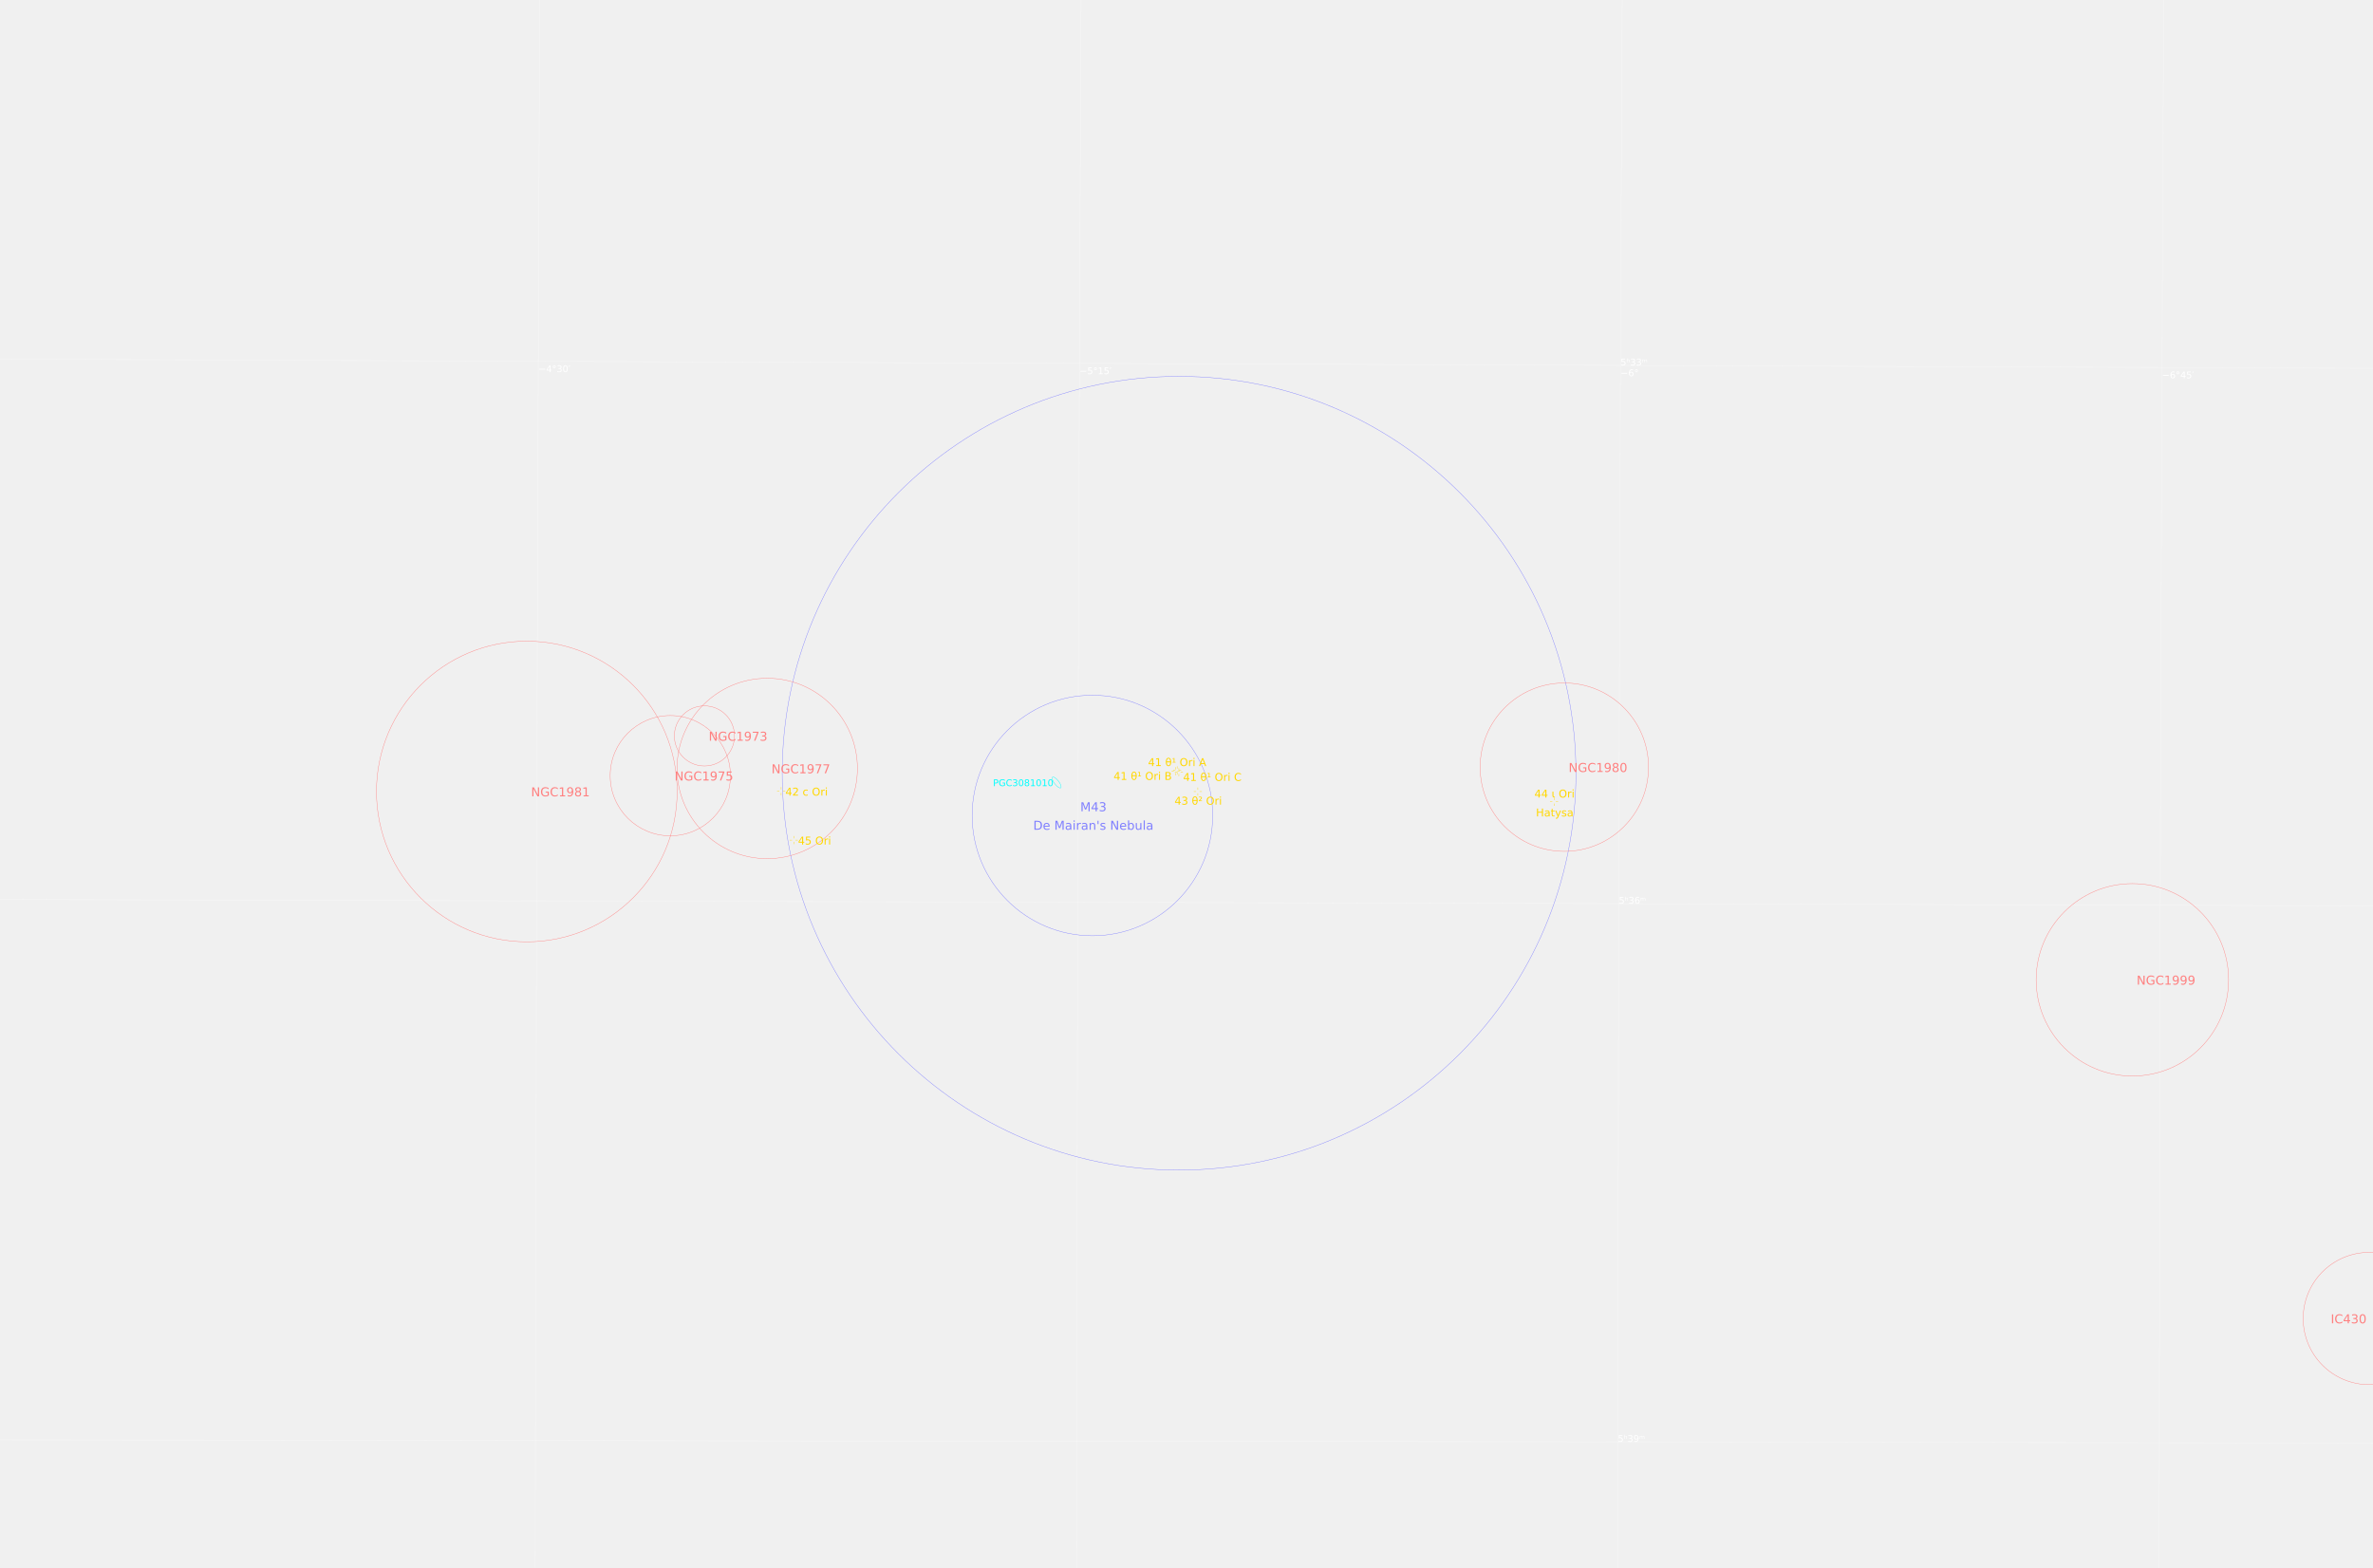
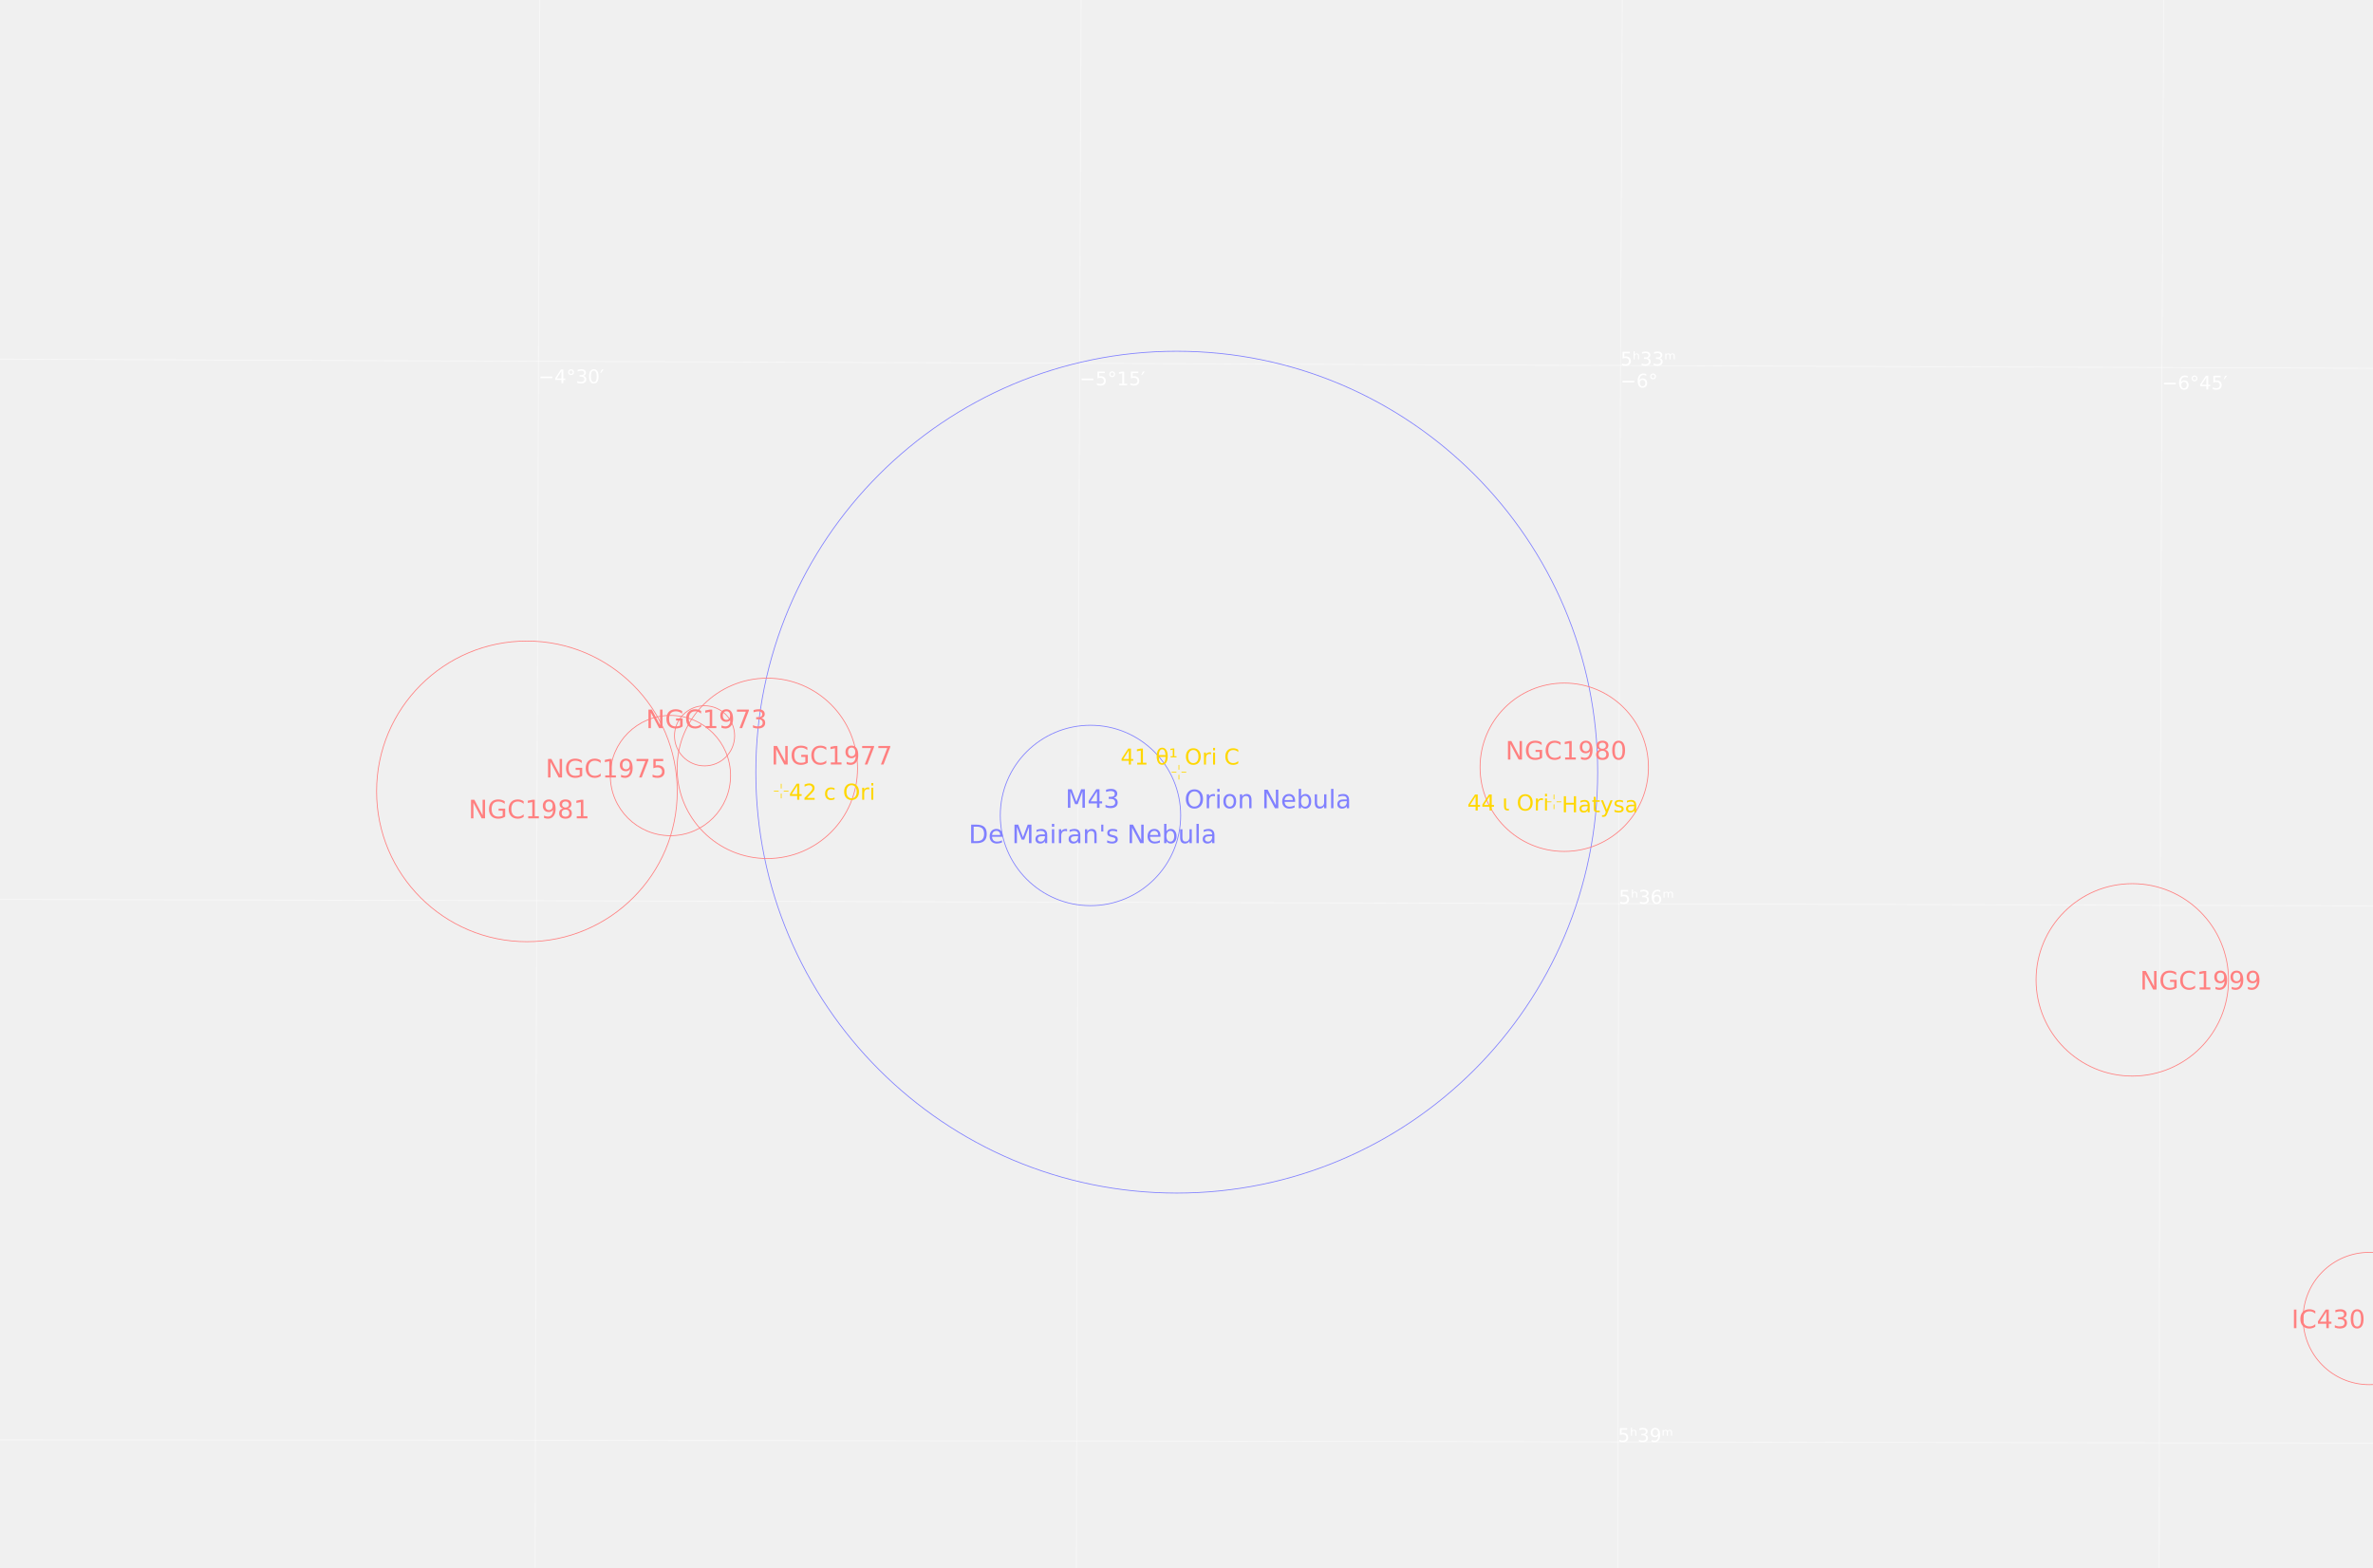
<svg xmlns="http://www.w3.org/2000/svg" viewBox="0 0 6155 4065" version="1.2" baseProfile="tiny">
  <defs>
</defs>
  <g fill="none" stroke="black" stroke-width="1" fill-rule="evenodd" stroke-linecap="square" stroke-linejoin="bevel">
    <g fill="none" stroke="#000000" stroke-opacity="1" stroke-width="1" stroke-linecap="square" stroke-linejoin="bevel" transform="matrix(1,0,0,1,0,0)" font-family="SF Pro Text" font-size="12" font-weight="400" font-style="normal">
</g>
-     <g fill="none" stroke="#ffffff" stroke-opacity="0.502" stroke-width="1" stroke-linecap="square" stroke-linejoin="miter" stroke-miterlimit="2" transform="matrix(1,0,0,1,0,0)" font-family="SF Pro Text" font-size="12" font-weight="400" font-style="normal">
-       <polyline fill="none" vector-effect="none" points="7020.29,-434.855 7018.26,-87.989 7016.4,258.847 7014.69,605.674 7013.14,952.494 7011.73,1299.29 7010.47,1646.05 7009.34,1992.77 7008.36,2339.44 7007.53,2686.07 7006.84,3032.68 7006.3,3379.3 7005.91,3725.93 7005.66,4072.58 " />
-       <polyline fill="none" vector-effect="none" points="5614.8,-442.065 5612.85,-94.793 5611.02,252.437 5609.33,599.667 5607.8,946.904 5606.42,1294.12 5605.2,1641.28 5604.13,1988.39 5603.19,2335.43 5602.39,2682.44 5601.72,3029.42 5601.2,3376.41 5600.81,3723.42 5600.55,4070.47 " />
-       <polyline fill="none" vector-effect="none" points="4210.09,-449.076 4208.18,-101.364 4206.38,246.293 4204.66,593.903 4203.16,941.47 4201.9,1289 4200.77,1636.49 4199.76,1983.94 4198.86,2331.37 4198.07,2678.78 4197.39,3026.18 4196.8,3373.58 4196.31,3721.02 4195.94,4068.51 " />
-       <polyline fill="none" vector-effect="none" points="2806.22,-456.027 2804.54,-107.882 2802.93,240.195 2801.39,588.21 2799.97,936.172 2798.66,1284.09 2797.47,1631.97 2796.42,1979.84 2795.5,2327.7 2794.68,2675.57 2793.95,3023.46 2793.28,3371.38 2792.67,3719.31 2792.15,4067.28 " />
-       <polyline fill="none" vector-effect="none" points="1401.92,-463.071 1400.42,-114.454 1398.98,234.062 1397.61,582.486 1396.29,930.85 1395.05,1279.18 1393.91,1627.48 1392.87,1975.78 1391.94,2324.07 1391.1,2672.36 1390.31,3020.67 1389.61,3368.99 1388.85,3717.33 1388.17,4065.7 " />
-       <polyline fill="none" vector-effect="none" points="7020.29,-434.855 6650.63,-436.777 6281.07,-438.677 5911.61,-440.561 5542.2,-442.431 5172.83,-444.285 4803.5,-446.128 4434.21,-447.964 4064.95,-449.795 3695.78,-451.623 3326.71,-453.45 2957.68,-455.276 2588.62,-457.106 2219.49,-458.941 1850.26,-460.789 1480.93,-462.664 1111.5,-464.592 741.975,-466.61 372.389,-468.728 2.777,-470.843 " />
-       <polyline fill="none" vector-effect="none" points="7013.11,958.83 6643.54,957.347 6274.04,955.872 5904.59,954.411 5535.17,952.964 5165.79,951.527 4796.44,950.097 4427.17,948.676 4058.07,947.266 3689.09,945.867 3320.21,944.477 2951.34,943.095 2582.43,941.715 2213.47,940.334 1844.41,938.941 1475.24,937.522 1105.95,936.06 736.557,934.54 367.053,932.972 -2.509,931.394 " />
-       <polyline fill="none" vector-effect="none" points="7008.33,2352.1 6638.8,2351.09 6269.33,2350.07 5899.93,2349 5530.57,2347.9 5161.27,2346.8 4792.03,2345.73 4422.86,2344.68 4053.77,2343.67 3684.74,2342.69 3315.78,2341.74 2946.86,2340.8 2577.97,2339.86 2209.05,2338.92 1840.03,2337.97 1470.88,2337 1101.6,2336.02 732.243,2335.04 362.847,2334.05 -6.595,2333.06 " />
-       <polyline fill="none" vector-effect="none" points="7005.89,3744.93 6636.34,3744.32 6266.88,3743.68 5897.53,3743 5528.21,3742.3 5158.89,3741.64 4789.6,3741.01 4420.36,3740.4 4051.19,3739.85 3682.09,3739.36 3313.06,3738.94 2944.07,3738.54 2575.08,3738.15 2206.07,3737.73 1836.98,3737.23 1467.79,3736.57 1098.47,3735.91 729.124,3735.42 359.823,3735.14 -9.516,3734.72 " />
+     <g fill="none" stroke="#ffffff" stroke-opacity="0.502" stroke-width="2.05" stroke-linecap="square" stroke-linejoin="miter" stroke-miterlimit="2" transform="matrix(1,0,0,1,0,0)" font-family="SF Pro Text" font-size="12" font-weight="400" font-style="normal">
+       <polyline fill="none" vector-effect="none" points="7020.33,-434.951 7018.29,-88.096 7016.42,258.725 7014.7,605.531 7013.14,952.331 7011.73,1299.12 7010.47,1645.87 7009.35,1992.59 7008.35,2339.25 7007.5,2685.88 7006.79,3032.49 7006.24,3379.1 7005.85,3725.74 7005.62,4072.42 " />
+       <polyline fill="none" vector-effect="none" points="5614.85,-441.921 5612.87,-94.678 5611.01,252.526 5609.26,599.726 5607.66,946.941 5606.24,1294.15 5605,1641.32 5603.93,1988.43 5603,2335.48 5602.2,2682.48 5601.54,3029.46 5601.04,3376.46 5600.69,3723.51 5600.47,4070.64 " />
+       <polyline fill="none" vector-effect="none" points="4210.27,-448.738 4208.38,-100.984 4206.55,246.668 4204.82,594.238 4203.22,941.762 4201.79,1289.25 4200.55,1636.7 4199.52,1984.1 4198.67,2331.47 4197.93,2678.82 4197.3,3026.18 4196.75,3373.59 4196.29,3721.07 4195.93,4068.62 " />
+       <polyline fill="none" vector-effect="none" points="2806.27,-456.301 2804.6,-108.175 2803.05,239.932 2801.61,588.018 2800.27,936.056 2799.04,1284.03 2797.79,1631.93 2796.65,1979.74 2795.64,2327.47 2794.75,2675.17 2793.95,3022.88 2793.19,3370.68 2792.49,3718.61 2792.06,4066.63 " />
+       <polyline fill="none" vector-effect="none" points="1402.04,-463.15 1400.58,-114.519 1399.21,233.994 1397.93,582.398 1396.71,930.726 1395.53,1279 1394.38,1627.23 1393.2,1975.42 1392.1,2323.58 1391.12,2671.73 1390.23,3019.9 1389.45,3368.15 1388.77,3716.67 1388.18,4065.5 " />
+       <polyline fill="none" vector-effect="none" points="7020.33,-434.951 6650.67,-436.821 6281.11,-438.671 5911.65,-440.494 5542.26,-442.265 5172.92,-443.997 4803.63,-445.747 4434.38,-447.579 4065.16,-449.503 3696,-451.484 3326.87,-453.489 2957.77,-455.489 2588.66,-457.449 2219.52,-459.321 1850.32,-461.077 1481.05,-462.782 1111.69,-464.54 742.218,-466.47 372.65,-468.632 3.027,-470.85 " />
+       <polyline fill="none" vector-effect="none" points="7013.11,958.687 6643.51,957.246 6273.97,955.814 5904.48,954.408 5535.03,953.037 5165.64,951.7 4796.35,950.368 4427.2,948.993 4058.17,947.561 3689.22,946.081 3320.35,944.57 2951.57,943.052 2582.88,941.556 2213.94,940.115 1844.85,938.739 1475.68,937.397 1106.39,936.028 736.963,934.571 367.394,933.01 -2.251,931.404 " />
+       <polyline fill="none" vector-effect="none" points="7008.32,2351.96 6638.76,2351.01 6269.27,2350.05 5899.8,2349.04 5530.37,2347.99 5161.01,2346.94 4791.75,2345.89 4422.62,2344.84 4053.62,2343.79 3684.71,2342.73 3315.86,2341.68 2947.01,2340.64 2578.12,2339.61 2209.18,2338.58 1840.19,2337.55 1471.05,2336.55 1101.81,2335.6 732.541,2334.72 363.075,2333.87 -6.443,2333.01 " />
+       <polyline fill="none" vector-effect="none" points="7005.83,3744.8 6636.25,3744.23 6266.78,3743.66 5897.41,3743.08 5528.1,3742.47 5158.8,3741.86 4789.54,3741.23 4420.34,3740.58 4051.19,3739.92 3682.09,3739.23 3313.01,3738.55 2943.91,3737.95 2575.04,3737.5 2206.06,3737.17 1836.92,3736.54 1467.72,3735.95 1098.48,3735.54 729.206,3735.3 359.936,3735.04 -9.394,3734.71 " />
    </g>
-     <g fill="none" stroke="#8080ff" stroke-opacity="1" stroke-width="1" stroke-linecap="square" stroke-linejoin="miter" stroke-miterlimit="2" transform="matrix(1,0,0,1,0,0)" font-family="DejaVu Sans" font-size="64" font-weight="400" font-style="normal">
-       <ellipse cx="3058.25" cy="2005.69" rx="1029.4" ry="1029.4" />
-       <ellipse cx="2833.46" cy="2115.31" rx="311.94" ry="311.94" />
+     <g fill="none" stroke="#8080ff" stroke-opacity="1" stroke-width="2.05" stroke-linecap="square" stroke-linejoin="miter" stroke-miterlimit="2" transform="matrix(1,0,0,1,0,0)" font-family="DejaVu Sans" font-size="131" font-weight="400" font-style="normal">
+       <ellipse cx="3052.19" cy="2002.87" rx="1091.79" ry="1091.79" />
+       <ellipse cx="2828.45" cy="2115.2" rx="233.955" ry="233.955" />
    </g>
-     <g fill="none" stroke="#ff8080" stroke-opacity="1" stroke-width="1" stroke-linecap="square" stroke-linejoin="miter" stroke-miterlimit="2" transform="matrix(1,0,0,1,0,0)" font-family="DejaVu Sans" font-size="64" font-weight="400" font-style="normal">
-       <circle cx="6145.46" cy="3420.08" r="171.567" />
-       <ellipse cx="5530.9" cy="2541.57" rx="249.552" ry="249.552" />
-       <circle cx="4057.5" cy="1989.97" r="218.358" />
-       <circle cx="1989.98" cy="1993.32" r="233.955" />
-       <circle cx="1827.13" cy="1908.91" r="77.985" />
-       <ellipse cx="1738.61" cy="2012.02" rx="155.97" ry="155.97" />
-       <circle cx="1366.44" cy="2053.08" r="389.926" />
+     <g fill="none" stroke="#ff8080" stroke-opacity="1" stroke-width="2.05" stroke-linecap="square" stroke-linejoin="miter" stroke-miterlimit="2" transform="matrix(1,0,0,1,0,0)" font-family="DejaVu Sans" font-size="131" font-weight="400" font-style="normal">
+       <circle cx="6145.32" cy="3420.08" r="171.567" />
+       <ellipse cx="5530.7" cy="2541.67" rx="249.552" ry="249.552" />
+       <ellipse cx="4057.31" cy="1990.16" rx="218.358" ry="218.358" />
+       <circle cx="1990.24" cy="1993.03" r="233.955" />
+       <circle cx="1827.47" cy="1908.62" r="77.985" />
+       <circle cx="1738.94" cy="2011.7" r="155.97" />
+       <ellipse cx="1366.71" cy="2052.73" rx="389.925" ry="389.925" />
    </g>
-     <g fill="none" stroke="#00ffff" stroke-opacity="1" stroke-width="1" stroke-linecap="square" stroke-linejoin="miter" stroke-miterlimit="2" transform="matrix(1,0,0,1,0,0)" font-family="DejaVu Sans" font-size="64" font-weight="400" font-style="normal">
- </g>
-     <g fill="none" stroke="#00ffff" stroke-opacity="1" stroke-width="1" stroke-linecap="square" stroke-linejoin="miter" stroke-miterlimit="2" transform="matrix(0.613293,0.789855,-0.789855,0.613293,2740.67,2029.63)" font-family="DejaVu Sans" font-size="64" font-weight="400" font-style="normal">
-       <ellipse cx="0" cy="0" rx="17.5" ry="5.93" />
+     <g fill="none" stroke="#ffd700" stroke-opacity="1" stroke-width="2.05" stroke-linecap="square" stroke-linejoin="miter" stroke-miterlimit="2" transform="matrix(1,0,0,1,0,0)" font-family="DejaVu Sans" font-size="131" font-weight="400" font-style="normal">
+       <polyline fill="none" vector-effect="none" points="4012.82,2079.9 4023.07,2079.9 " />
+       <polyline fill="none" vector-effect="none" points="4048.57,2079.9 4038.32,2079.9 " />
+       <polyline fill="none" vector-effect="none" points="4030.69,2097.77 4030.69,2087.52 " />
+       <polyline fill="none" vector-effect="none" points="4030.69,2062.02 4030.69,2072.27 " />
+       <polyline fill="none" vector-effect="none" points="3039.99,2003.1 3050.24,2003.1 " />
+       <polyline fill="none" vector-effect="none" points="3075.74,2003.1 3065.49,2003.1 " />
+       <polyline fill="none" vector-effect="none" points="3057.87,2020.97 3057.87,2010.72 " />
+       <polyline fill="none" vector-effect="none" points="3057.87,1985.22 3057.87,1995.47 " />
+       <polyline fill="none" vector-effect="none" points="2008.39,2051.91 2018.64,2051.91 " />
+       <polyline fill="none" vector-effect="none" points="2044.14,2051.91 2033.89,2051.91 " />
+       <polyline fill="none" vector-effect="none" points="2026.27,2069.79 2026.27,2059.54 " />
+       <polyline fill="none" vector-effect="none" points="2026.27,2034.04 2026.27,2044.29 " />
    </g>
-     <g fill="none" stroke="#00ffff" stroke-opacity="1" stroke-width="1" stroke-linecap="square" stroke-linejoin="miter" stroke-miterlimit="2" transform="matrix(1,0,0,1,0,0)" font-family="DejaVu Sans" font-size="64" font-weight="400" font-style="normal">
- </g>
-     <g fill="none" stroke="#ffd700" stroke-opacity="1" stroke-width="1" stroke-linecap="square" stroke-linejoin="miter" stroke-miterlimit="2" transform="matrix(1,0,0,1,0,0)" font-family="DejaVu Sans" font-size="64" font-weight="400" font-style="normal">
-       <polyline fill="none" vector-effect="none" points="4020.87,2079.73 4025.87,2079.73 " />
-       <polyline fill="none" vector-effect="none" points="4040.87,2079.73 4035.87,2079.73 " />
-       <polyline fill="none" vector-effect="none" points="4030.87,2089.73 4030.87,2084.73 " />
-       <polyline fill="none" vector-effect="none" points="4030.87,2069.73 4030.87,2074.73 " />
-       <polyline fill="none" vector-effect="none" points="3096.88,2053.19 3101.88,2053.19 " />
-       <polyline fill="none" vector-effect="none" points="3116.88,2053.19 3111.88,2053.19 " />
-       <polyline fill="none" vector-effect="none" points="3106.88,2063.19 3106.88,2058.19 " />
-       <polyline fill="none" vector-effect="none" points="3106.88,2043.19 3106.88,2048.19 " />
-       <polyline fill="none" vector-effect="none" points="3043.25,1998.1 3048.25,1998.1 " />
-       <polyline fill="none" vector-effect="none" points="3063.25,1998.1 3058.25,1998.1 " />
-       <polyline fill="none" vector-effect="none" points="3053.25,2008.1 3053.25,2003.1 " />
-       <polyline fill="none" vector-effect="none" points="3053.25,1988.1 3053.25,1993.1 " />
-       <polyline fill="none" vector-effect="none" points="3039.32,2000.49 3044.32,2000.49 " />
-       <polyline fill="none" vector-effect="none" points="3059.32,2000.49 3054.32,2000.49 " />
-       <polyline fill="none" vector-effect="none" points="3049.32,2010.49 3049.32,2005.49 " />
-       <polyline fill="none" vector-effect="none" points="3049.32,1990.49 3049.32,1995.49 " />
-       <polyline fill="none" vector-effect="none" points="2048.85,2179.11 2053.85,2179.11 " />
-       <polyline fill="none" vector-effect="none" points="2068.85,2179.11 2063.85,2179.11 " />
-       <polyline fill="none" vector-effect="none" points="2058.85,2189.11 2058.85,2184.11 " />
-       <polyline fill="none" vector-effect="none" points="2058.85,2169.11 2058.85,2174.11 " />
-       <polyline fill="none" vector-effect="none" points="2016.03,2052.2 2021.03,2052.2 " />
-       <polyline fill="none" vector-effect="none" points="2036.03,2052.2 2031.03,2052.2 " />
-       <polyline fill="none" vector-effect="none" points="2026.03,2062.2 2026.03,2057.2 " />
-       <polyline fill="none" vector-effect="none" points="2026.03,2042.2 2026.03,2047.2 " />
-       <polyline fill="none" vector-effect="none" points="3047.7,2003.09 3052.7,2003.09 " />
-       <polyline fill="none" vector-effect="none" points="3067.7,2003.09 3062.7,2003.09 " />
-       <polyline fill="none" vector-effect="none" points="3057.7,2013.09 3057.7,2008.09 " />
-       <polyline fill="none" vector-effect="none" points="3057.7,1993.09 3057.7,1998.09 " />
+     <g fill="none" stroke="#ffd700" stroke-opacity="1" stroke-width="1" stroke-linecap="square" stroke-linejoin="miter" stroke-miterlimit="2" transform="matrix(1,0,0,1,0,0)" font-family="DejaVu Sans" font-size="57" font-weight="400" font-style="normal">
+       <text fill="#ffd700" fill-opacity="1" stroke="none" xml:space="preserve" x="3805.77" y="2102.4" font-family="DejaVu Sans" font-size="57" font-weight="400" font-style="normal">44 ι </text>
+       <text fill="#ffd700" fill-opacity="1" stroke="none" xml:space="preserve" x="3933.77" y="2102.4" font-family="DejaVu Sans" font-size="57" font-weight="400" font-style="normal">Ori</text>
+       <text fill="#ffd700" fill-opacity="1" stroke="none" xml:space="preserve" x="4050.61" y="2106.9" font-family="DejaVu Sans" font-size="57" font-weight="400" font-style="normal">Hatysa</text>
+       <text fill="#ffd700" fill-opacity="1" stroke="none" xml:space="preserve" x="2906.36" y="1983.17" font-family="DejaVu Sans" font-size="57" font-weight="400" font-style="normal">41 θ¹ </text>
+       <text fill="#ffd700" fill-opacity="1" stroke="none" xml:space="preserve" x="3072.78" y="1983.17" font-family="DejaVu Sans" font-size="57" font-weight="400" font-style="normal">Ori C</text>
+       <text fill="#ffd700" fill-opacity="1" stroke="none" xml:space="preserve" x="2046.19" y="2074.41" font-family="DejaVu Sans" font-size="57" font-weight="400" font-style="normal">42 c Ori</text>
    </g>
-     <g fill="none" stroke="#ffd700" stroke-opacity="1" stroke-width="1" stroke-linecap="square" stroke-linejoin="miter" stroke-miterlimit="2" transform="matrix(1,0,0,1,0,0)" font-family="DejaVu Sans" font-size="28" font-weight="400" font-style="normal">
-       <text fill="#ffd700" fill-opacity="1" stroke="none" xml:space="preserve" x="3979.86" y="2068.73" font-family="DejaVu Sans" font-size="28" font-weight="400" font-style="normal">44 ι </text>
-       <text fill="#ffd700" fill-opacity="1" stroke="none" xml:space="preserve" x="4042.73" y="2068.73" font-family="DejaVu Sans" font-size="28" font-weight="400" font-style="normal">Ori</text>
-       <text fill="#ffd700" fill-opacity="1" stroke="none" xml:space="preserve" x="3983.86" y="2117.73" font-family="DejaVu Sans" font-size="28" font-weight="400" font-style="normal">Hatysa</text>
-       <text fill="#ffd700" fill-opacity="1" stroke="none" xml:space="preserve" x="3046.38" y="2087.19" font-family="DejaVu Sans" font-size="28" font-weight="400" font-style="normal">43 θ² </text>
-       <text fill="#ffd700" fill-opacity="1" stroke="none" xml:space="preserve" x="3128.13" y="2087.19" font-family="DejaVu Sans" font-size="28" font-weight="400" font-style="normal">Ori</text>
-       <text fill="#ffd700" fill-opacity="1" stroke="none" xml:space="preserve" x="2977.73" y="1987.1" font-family="DejaVu Sans" font-size="28" font-weight="400" font-style="normal">41 θ¹ </text>
-       <text fill="#ffd700" fill-opacity="1" stroke="none" xml:space="preserve" x="3059.48" y="1987.1" font-family="DejaVu Sans" font-size="28" font-weight="400" font-style="normal">Ori A</text>
-       <text fill="#ffd700" fill-opacity="1" stroke="none" xml:space="preserve" x="2888.31" y="2022.99" font-family="DejaVu Sans" font-size="28" font-weight="400" font-style="normal">41 θ¹ </text>
-       <text fill="#ffd700" fill-opacity="1" stroke="none" xml:space="preserve" x="2970.06" y="2022.99" font-family="DejaVu Sans" font-size="28" font-weight="400" font-style="normal">Ori B</text>
-       <text fill="#ffd700" fill-opacity="1" stroke="none" xml:space="preserve" x="2069.84" y="2190.61" font-family="DejaVu Sans" font-size="28" font-weight="400" font-style="normal">45 Ori</text>
-       <text fill="#ffd700" fill-opacity="1" stroke="none" xml:space="preserve" x="2037.03" y="2063.7" font-family="DejaVu Sans" font-size="28" font-weight="400" font-style="normal">42 c Ori</text>
-       <text fill="#ffd700" fill-opacity="1" stroke="none" xml:space="preserve" x="3068.69" y="2025.59" font-family="DejaVu Sans" font-size="28" font-weight="400" font-style="normal">41 θ¹ </text>
-       <text fill="#ffd700" fill-opacity="1" stroke="none" xml:space="preserve" x="3150.44" y="2025.59" font-family="DejaVu Sans" font-size="28" font-weight="400" font-style="normal">Ori C</text>
+     <g fill="none" stroke="#8080ff" stroke-opacity="1" stroke-width="1" stroke-linecap="square" stroke-linejoin="miter" stroke-miterlimit="2" transform="matrix(1,0,0,1,0,0)" font-family="DejaVu Sans" font-size="66" font-weight="400" font-style="normal">
+       <text fill="#8080ff" fill-opacity="1" stroke="none" xml:space="preserve" x="3072.11" y="2096.47" font-family="DejaVu Sans" font-size="66" font-weight="400" font-style="normal">Orion Nebula</text>
+       <text fill="#8080ff" fill-opacity="1" stroke="none" xml:space="preserve" x="2763.44" y="2095.28" font-family="DejaVu Sans" font-size="66" font-weight="400" font-style="normal">M43</text>
+       <text fill="#8080ff" fill-opacity="1" stroke="none" xml:space="preserve" x="2512.44" y="2187.13" font-family="DejaVu Sans" font-size="66" font-weight="400" font-style="normal">De Mairan's Nebula</text>
    </g>
-     <g fill="none" stroke="#8080ff" stroke-opacity="1" stroke-width="1" stroke-linecap="square" stroke-linejoin="miter" stroke-miterlimit="2" transform="matrix(1,0,0,1,0,0)" font-family="DejaVu Sans" font-size="32" font-weight="400" font-style="normal">
-       <text fill="#8080ff" fill-opacity="1" stroke="none" xml:space="preserve" x="2801.95" y="2104.31" font-family="DejaVu Sans" font-size="32" font-weight="400" font-style="normal">M43</text>
-       <text fill="#8080ff" fill-opacity="1" stroke="none" xml:space="preserve" x="2679.95" y="2152.31" font-family="DejaVu Sans" font-size="32" font-weight="400" font-style="normal">De Mairan's Nebula</text>
+     <g fill="none" stroke="#ff8080" stroke-opacity="1" stroke-width="1" stroke-linecap="square" stroke-linejoin="miter" stroke-miterlimit="2" transform="matrix(1,0,0,1,0,0)" font-family="DejaVu Sans" font-size="66" font-weight="400" font-style="normal">
+       <text fill="#ff8080" fill-opacity="1" stroke="none" xml:space="preserve" x="2000.2" y="1983.07" font-family="DejaVu Sans" font-size="66" font-weight="400" font-style="normal">NGC1977</text>
+       <text fill="#ff8080" fill-opacity="1" stroke="none" xml:space="preserve" x="5943.39" y="3445.08" font-family="DejaVu Sans" font-size="66" font-weight="400" font-style="normal">IC430</text>
+       <text fill="#ff8080" fill-opacity="1" stroke="none" xml:space="preserve" x="5550.61" y="2566.67" font-family="DejaVu Sans" font-size="66" font-weight="400" font-style="normal">NGC1999</text>
+       <text fill="#ff8080" fill-opacity="1" stroke="none" xml:space="preserve" x="3904.8" y="1970.23" font-family="DejaVu Sans" font-size="66" font-weight="400" font-style="normal">NGC1980</text>
+       <text fill="#ff8080" fill-opacity="1" stroke="none" xml:space="preserve" x="1675.45" y="1888.7" font-family="DejaVu Sans" font-size="66" font-weight="400" font-style="normal">NGC1973</text>
+       <text fill="#ff8080" fill-opacity="1" stroke="none" xml:space="preserve" x="1415" y="2016.77" font-family="DejaVu Sans" font-size="66" font-weight="400" font-style="normal">NGC1975</text>
+       <text fill="#ff8080" fill-opacity="1" stroke="none" xml:space="preserve" x="1215.2" y="2122.66" font-family="DejaVu Sans" font-size="66" font-weight="400" font-style="normal">NGC1981</text>
    </g>
-     <g fill="none" stroke="#ff8080" stroke-opacity="1" stroke-width="1" stroke-linecap="square" stroke-linejoin="miter" stroke-miterlimit="2" transform="matrix(1,0,0,1,0,0)" font-family="DejaVu Sans" font-size="32" font-weight="400" font-style="normal">
-       <text fill="#ff8080" fill-opacity="1" stroke="none" xml:space="preserve" x="6045.45" y="3432.58" font-family="DejaVu Sans" font-size="32" font-weight="400" font-style="normal">IC430</text>
-       <text fill="#ff8080" fill-opacity="1" stroke="none" xml:space="preserve" x="5541.89" y="2554.07" font-family="DejaVu Sans" font-size="32" font-weight="400" font-style="normal">NGC1999</text>
-       <text fill="#ff8080" fill-opacity="1" stroke="none" xml:space="preserve" x="4068.5" y="2002.47" font-family="DejaVu Sans" font-size="32" font-weight="400" font-style="normal">NGC1980</text>
-       <text fill="#ff8080" fill-opacity="1" stroke="none" xml:space="preserve" x="2000.97" y="2005.82" font-family="DejaVu Sans" font-size="32" font-weight="400" font-style="normal">NGC1977</text>
-       <text fill="#ff8080" fill-opacity="1" stroke="none" xml:space="preserve" x="1838.13" y="1921.41" font-family="DejaVu Sans" font-size="32" font-weight="400" font-style="normal">NGC1973</text>
-       <text fill="#ff8080" fill-opacity="1" stroke="none" xml:space="preserve" x="1749.59" y="2024.52" font-family="DejaVu Sans" font-size="32" font-weight="400" font-style="normal">NGC1975</text>
-       <text fill="#ff8080" fill-opacity="1" stroke="none" xml:space="preserve" x="1377.44" y="2065.58" font-family="DejaVu Sans" font-size="32" font-weight="400" font-style="normal">NGC1981</text>
-     </g>
-     <g fill="none" stroke="#00ffff" stroke-opacity="1" stroke-width="1" stroke-linecap="square" stroke-linejoin="miter" stroke-miterlimit="2" transform="matrix(1,0,0,1,0,0)" font-family="DejaVu Sans" font-size="24" font-weight="400" font-style="normal">
-       <text fill="#00ffff" fill-opacity="1" stroke="none" xml:space="preserve" x="2575.67" y="2039.13" font-family="DejaVu Sans" font-size="24" font-weight="400" font-style="normal">PGC3081010</text>
-     </g>
-     <g fill="none" stroke="#ffffff" stroke-opacity="1" stroke-width="1" stroke-linecap="square" stroke-linejoin="miter" stroke-miterlimit="2" transform="matrix(1,0,0,1,0,0)" font-family="DejaVu Sans" font-size="24" font-weight="400" font-style="normal">
-       <text fill="#ffffff" fill-opacity="1" stroke="none" xml:space="preserve" x="5607.77" y="981.248" font-family="DejaVu Sans" font-size="24" font-weight="400" font-style="normal">−6°45′</text>
-       <text fill="#ffffff" fill-opacity="1" stroke="none" xml:space="preserve" x="4203.13" y="975.819" font-family="DejaVu Sans" font-size="24" font-weight="400" font-style="normal">−6°</text>
-       <text fill="#ffffff" fill-opacity="1" stroke="none" xml:space="preserve" x="2799.94" y="970.528" font-family="DejaVu Sans" font-size="24" font-weight="400" font-style="normal">−5°15′</text>
-       <text fill="#ffffff" fill-opacity="1" stroke="none" xml:space="preserve" x="1396.27" y="965.214" font-family="DejaVu Sans" font-size="24" font-weight="400" font-style="normal">−4°30′</text>
-       <text fill="#ffffff" fill-opacity="1" stroke="none" xml:space="preserve" x="4203.13" y="947.819" font-family="DejaVu Sans" font-size="24" font-weight="400" font-style="normal">5ʰ33ᵐ</text>
-       <text fill="#ffffff" fill-opacity="1" stroke="none" xml:space="preserve" x="4198.83" y="2344.06" font-family="DejaVu Sans" font-size="24" font-weight="400" font-style="normal">5ʰ36ᵐ</text>
-       <text fill="#ffffff" fill-opacity="1" stroke="none" xml:space="preserve" x="4196.28" y="3740.06" font-family="DejaVu Sans" font-size="24" font-weight="400" font-style="normal">5ʰ39ᵐ</text>
+     <g fill="none" stroke="#ffffff" stroke-opacity="1" stroke-width="1" stroke-linecap="square" stroke-linejoin="miter" stroke-miterlimit="2" transform="matrix(1,0,0,1,0,0)" font-family="DejaVu Sans" font-size="49" font-weight="400" font-style="normal">
+       <text fill="#ffffff" fill-opacity="1" stroke="none" xml:space="preserve" x="5607.63" y="1010.3" font-family="DejaVu Sans" font-size="49" font-weight="400" font-style="normal">−6°45′</text>
+       <text fill="#ffffff" fill-opacity="1" stroke="none" xml:space="preserve" x="4203.19" y="1005.13" font-family="DejaVu Sans" font-size="49" font-weight="400" font-style="normal">−6°</text>
+       <text fill="#ffffff" fill-opacity="1" stroke="none" xml:space="preserve" x="2800.25" y="999.434" font-family="DejaVu Sans" font-size="49" font-weight="400" font-style="normal">−5°15′</text>
+       <text fill="#ffffff" fill-opacity="1" stroke="none" xml:space="preserve" x="1396.69" y="994.109" font-family="DejaVu Sans" font-size="49" font-weight="400" font-style="normal">−4°30′</text>
+       <text fill="#ffffff" fill-opacity="1" stroke="none" xml:space="preserve" x="4203.19" y="948.13" font-family="DejaVu Sans" font-size="49" font-weight="400" font-style="normal">5ʰ33ᵐ</text>
+       <text fill="#ffffff" fill-opacity="1" stroke="none" xml:space="preserve" x="4198.63" y="2344.2" font-family="DejaVu Sans" font-size="49" font-weight="400" font-style="normal">5ʰ36ᵐ</text>
+       <text fill="#ffffff" fill-opacity="1" stroke="none" xml:space="preserve" x="4196.27" y="3740.18" font-family="DejaVu Sans" font-size="49" font-weight="400" font-style="normal">5ʰ39ᵐ</text>
    </g>
  </g>
</svg>
